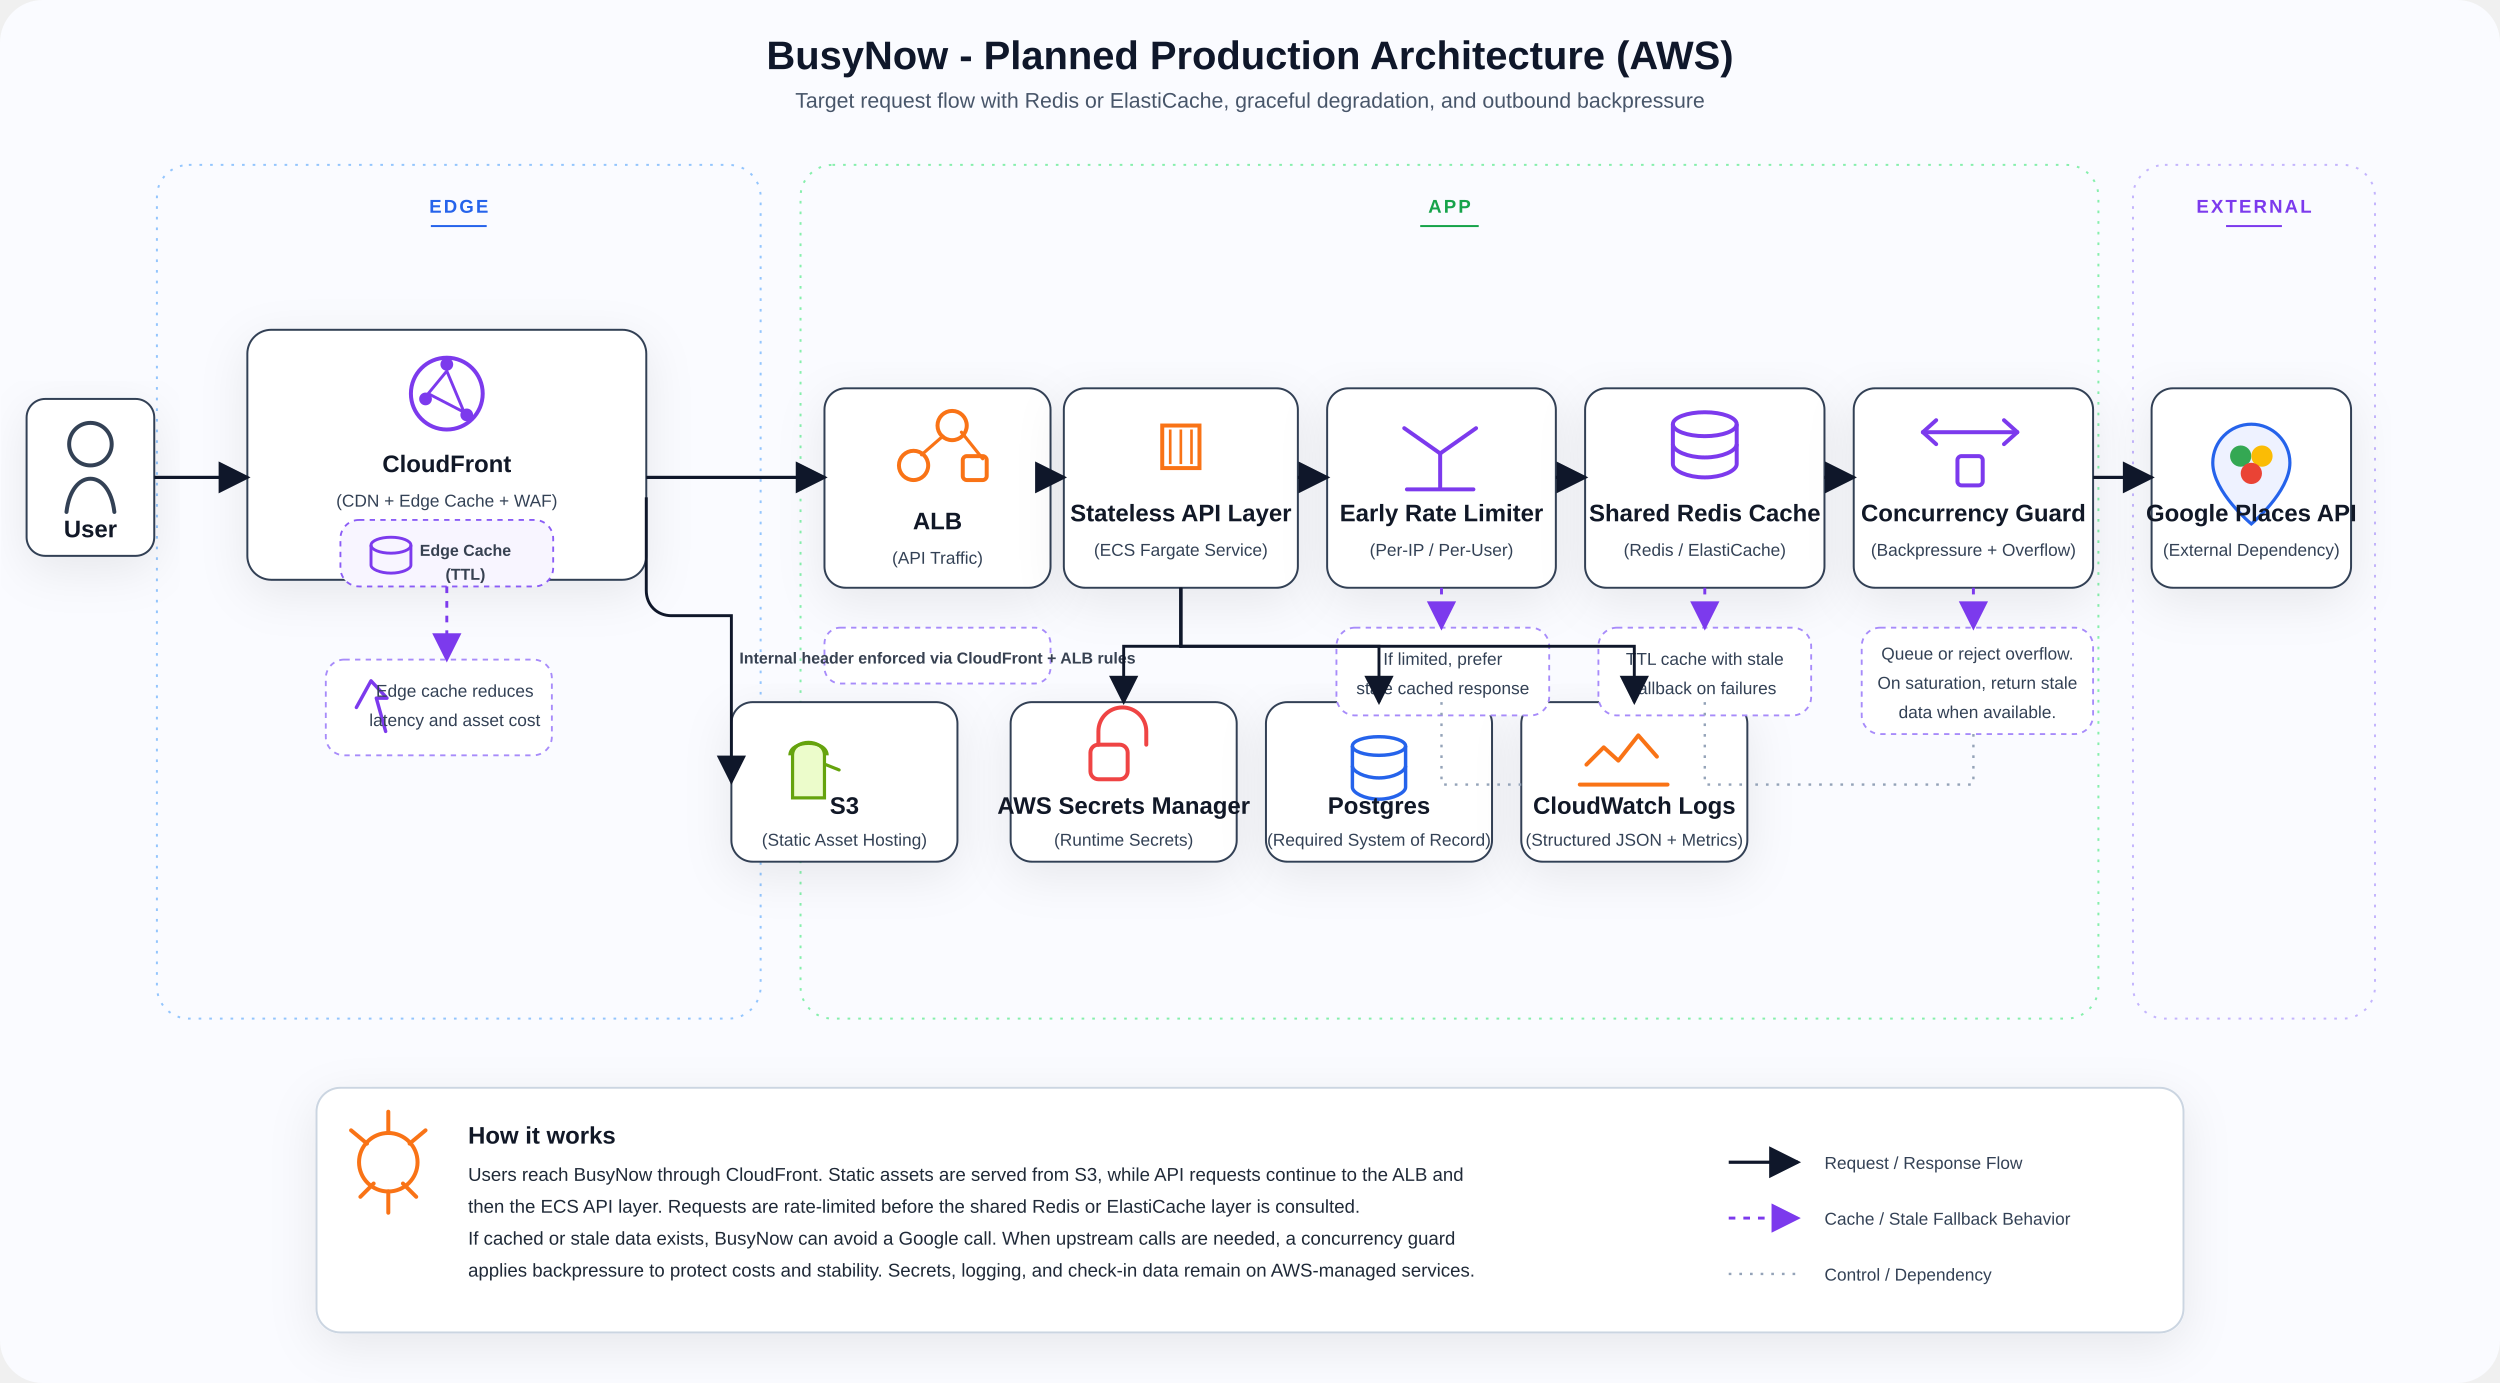
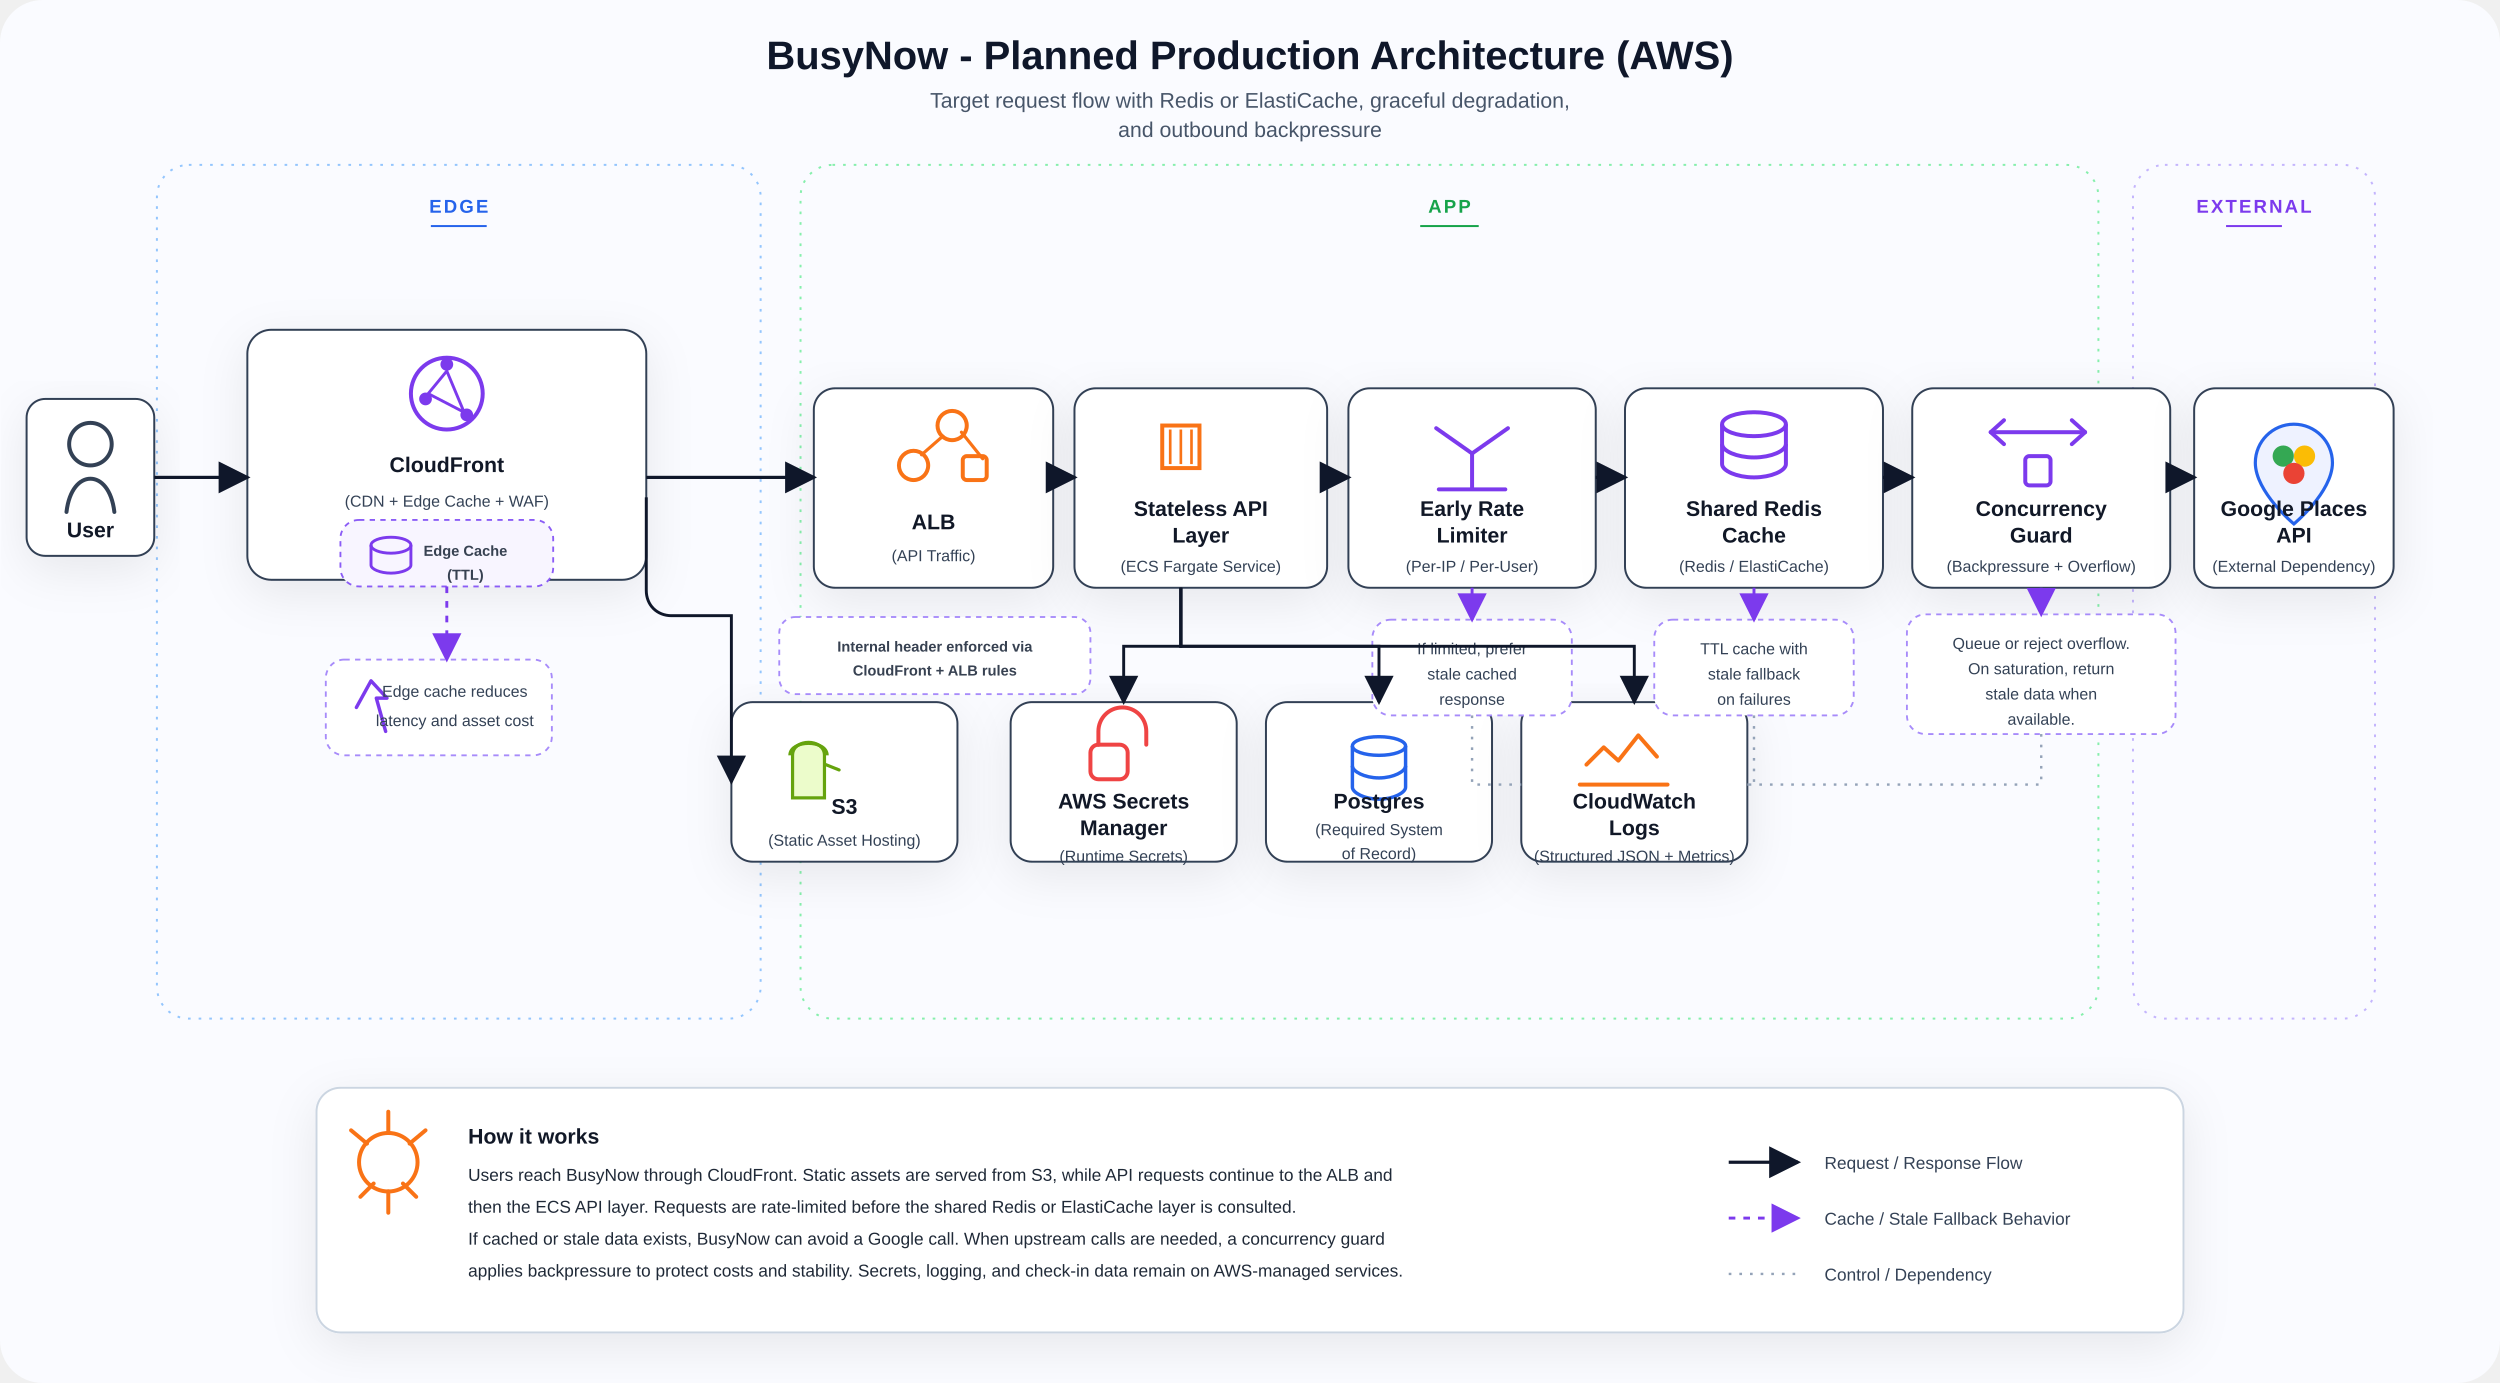
<svg xmlns="http://www.w3.org/2000/svg" width="1880" height="1040" viewBox="0 0 1880 1040" fill="none">
  <defs>
    <filter id="shadow" x="-20%" y="-20%" width="140%" height="160%">
      <feDropShadow dx="0" dy="10" stdDeviation="18" flood-color="#111827" flood-opacity="0.08" />
    </filter>
    <marker id="arrow-dark" viewBox="0 0 12 12" refX="10" refY="6" markerWidth="12" markerHeight="12" orient="auto-start-reverse">
      <path d="M1 1L11 6L1 11V1Z" fill="#0F172A" />
    </marker>
    <marker id="arrow-purple" viewBox="0 0 12 12" refX="10" refY="6" markerWidth="12" markerHeight="12" orient="auto-start-reverse">
      <path d="M1 1L11 6L1 11V1Z" fill="#7C3AED" />
    </marker>
    <style>
      .title { font: 700 30px Arial, Helvetica, sans-serif; fill: #0F172A; }
      .subtitle { font: 400 16px Arial, Helvetica, sans-serif; fill: #475569; }
      .section { font: 700 14px Arial, Helvetica, sans-serif; letter-spacing: 1.6px; }
-       .box-title { font: 700 18px Arial, Helvetica, sans-serif; fill: #111827; }
-       .box-copy { font: 400 13px Arial, Helvetica, sans-serif; fill: #334155; }
-       .small-note { font: 600 12px Arial, Helvetica, sans-serif; fill: #374151; }
+       .box-title { font: 700 16px Arial, Helvetica, sans-serif; fill: #111827; }
+       .box-copy { font: 400 12px Arial, Helvetica, sans-serif; fill: #334155; }
+       .small-note { font: 600 11px Arial, Helvetica, sans-serif; fill: #374151; }
      .legend { font: 500 13px Arial, Helvetica, sans-serif; fill: #334155; }
-       .body { font: 400 14px Arial, Helvetica, sans-serif; fill: #1F2937; }
+       .body { font: 400 13px Arial, Helvetica, sans-serif; fill: #1F2937; }
    </style>
  </defs>
  <rect width="1880" height="1040" rx="32" fill="#FAFBFF" />
  <text x="940" y="52" text-anchor="middle" class="title">BusyNow - Planned Production Architecture (AWS)</text>
-   <text x="940" y="81" text-anchor="middle" class="subtitle">Target request flow with Redis or ElastiCache, graceful degradation, and outbound backpressure</text>
+   <text x="940" y="81" text-anchor="middle" class="subtitle">Target request flow with Redis or ElastiCache, graceful degradation,</text>
+   <text x="940" y="103" text-anchor="middle" class="subtitle">and outbound backpressure</text>
  <rect x="118" y="124" width="454" height="642" rx="24" stroke="#93C5FD" stroke-width="1.5" stroke-dasharray="2 6" />
  <rect x="602" y="124" width="976" height="642" rx="24" stroke="#86EFAC" stroke-width="1.5" stroke-dasharray="2 6" />
  <rect x="1604" y="124" width="182" height="642" rx="24" stroke="#C4B5FD" stroke-width="1.5" stroke-dasharray="2 6" />
  <text x="345" y="160" text-anchor="middle" class="section" fill="#2563EB">EDGE</text>
  <line x1="324" y1="170" x2="366" y2="170" stroke="#2563EB" stroke-width="1.5" />
  <text x="1090" y="160" text-anchor="middle" class="section" fill="#16A34A">APP</text>
  <line x1="1068" y1="170" x2="1112" y2="170" stroke="#16A34A" stroke-width="1.5" />
  <text x="1695" y="160" text-anchor="middle" class="section" fill="#7C3AED">EXTERNAL</text>
  <line x1="1674" y1="170" x2="1716" y2="170" stroke="#7C3AED" stroke-width="1.5" />
  <rect x="20" y="300" width="96" height="118" rx="14" fill="white" stroke="#334155" stroke-width="1.5" filter="url(#shadow)" />
  <circle cx="68" cy="334" r="16" stroke="#334155" stroke-width="3" />
  <path d="M50 385C52 368 60 360 68 360C76 360 84 368 86 385" stroke="#334155" stroke-width="3" stroke-linecap="round" />
  <text x="68" y="404" text-anchor="middle" class="box-title" font-size="14">User</text>
  <rect x="186" y="248" width="300" height="188" rx="18" fill="white" stroke="#334155" stroke-width="1.5" filter="url(#shadow)" />
  <circle cx="336" cy="296" r="27" stroke="#7C3AED" stroke-width="3" />
  <circle cx="336" cy="274" r="4.8" fill="#7C3AED" />
  <circle cx="320" cy="300" r="4.8" fill="#7C3AED" />
  <circle cx="351" cy="312" r="4.8" fill="#7C3AED" />
  <path d="M336 279L322 296M336 279L349 310M322 296L349 310" stroke="#7C3AED" stroke-width="2.2" stroke-linecap="round" />
  <text x="336" y="355" text-anchor="middle" class="box-title">CloudFront</text>
  <text x="336" y="381" text-anchor="middle" class="box-copy">(CDN + Edge Cache + WAF)</text>
  <rect x="256" y="391" width="160" height="50" rx="14" fill="#F8F5FF" stroke="#8B5CF6" stroke-width="1.4" stroke-dasharray="4 4" />
  <ellipse cx="294" cy="410" rx="15" ry="6" stroke="#7C3AED" stroke-width="2.2" />
  <path d="M279 410V425C279 428 286 431 294 431C302 431 309 428 309 425V410" stroke="#7C3AED" stroke-width="2.2" />
  <text x="350" y="418" text-anchor="middle" class="small-note">Edge Cache</text>
  <text x="350" y="436" text-anchor="middle" class="small-note">(TTL)</text>
  <rect x="245" y="496" width="170" height="72" rx="14" fill="white" stroke="#A78BFA" stroke-width="1.4" stroke-dasharray="4 4" />
  <path d="M268 532L279 512L291 525H283L290 550" stroke="#7C3AED" stroke-width="2.6" stroke-linecap="round" stroke-linejoin="round" />
  <text x="342" y="524" text-anchor="middle" class="box-copy" font-weight="600">Edge cache reduces</text>
  <text x="342" y="546" text-anchor="middle" class="box-copy" font-weight="600">latency and asset cost</text>
  <rect x="550" y="528" width="170" height="120" rx="16" fill="white" stroke="#334155" stroke-width="1.5" filter="url(#shadow)" />
  <path d="M596 568C596 555 620 555 620 568V600H596V568Z" stroke="#65A30D" stroke-width="2.4" fill="#ECFCCB" />
  <path d="M594 568C594 556 622 556 622 568" stroke="#65A30D" stroke-width="2.4" />
  <path d="M621 575L631 579" stroke="#65A30D" stroke-width="2.4" stroke-linecap="round" />
  <text x="635" y="612" text-anchor="middle" class="box-title">S3</text>
  <text x="635" y="636" text-anchor="middle" class="box-copy">(Static Asset Hosting)</text>
-   <rect x="620" y="292" width="170" height="150" rx="16" fill="white" stroke="#334155" stroke-width="1.5" filter="url(#shadow)" />
+   <rect x="612" y="292" width="180" height="150" rx="16" fill="white" stroke="#334155" stroke-width="1.5" filter="url(#shadow)" />
  <circle cx="716" cy="320" r="11" stroke="#F97316" stroke-width="3" />
  <circle cx="687" cy="350" r="11" stroke="#F97316" stroke-width="3" />
  <rect x="724" y="343" width="18" height="18" rx="3" stroke="#F97316" stroke-width="3" />
  <path d="M709 328L693 342M723 325L739 345" stroke="#F97316" stroke-width="2.4" stroke-linecap="round" />
-   <text x="705" y="398" text-anchor="middle" class="box-title">ALB</text>
-   <text x="705" y="424" text-anchor="middle" class="box-copy">(API Traffic)</text>
-   <rect x="800" y="292" width="176" height="150" rx="16" fill="white" stroke="#334155" stroke-width="1.5" filter="url(#shadow)" />
+   <text x="702" y="398" text-anchor="middle" class="box-title">ALB</text>
+   <text x="702" y="422" text-anchor="middle" class="box-copy">(API Traffic)</text>
+   <rect x="808" y="292" width="190" height="150" rx="16" fill="white" stroke="#334155" stroke-width="1.5" filter="url(#shadow)" />
  <rect x="874" y="320" width="28" height="32" stroke="#F97316" stroke-width="3" />
  <line x1="880" y1="323" x2="880" y2="349" stroke="#F97316" stroke-width="2" />
  <line x1="888" y1="323" x2="888" y2="349" stroke="#F97316" stroke-width="2" />
  <line x1="896" y1="323" x2="896" y2="349" stroke="#F97316" stroke-width="2" />
-   <text x="888" y="392" text-anchor="middle" class="box-title">Stateless API Layer</text>
-   <text x="888" y="418" text-anchor="middle" class="box-copy">(ECS Fargate Service)</text>
-   <rect x="998" y="292" width="172" height="150" rx="16" fill="white" stroke="#334155" stroke-width="1.5" filter="url(#shadow)" />
-   <path d="M1056 322L1083 341L1110 322" stroke="#7C3AED" stroke-width="3" stroke-linecap="round" stroke-linejoin="round" />
-   <path d="M1083 341V367" stroke="#7C3AED" stroke-width="3" stroke-linecap="round" />
-   <path d="M1058 368H1108" stroke="#7C3AED" stroke-width="3" stroke-linecap="round" />
-   <text x="1084" y="392" text-anchor="middle" class="box-title">Early Rate Limiter</text>
-   <text x="1084" y="418" text-anchor="middle" class="box-copy">(Per-IP / Per-User)</text>
-   <rect x="1192" y="292" width="180" height="150" rx="16" fill="white" stroke="#334155" stroke-width="1.5" filter="url(#shadow)" />
-   <ellipse cx="1282" cy="319" rx="24" ry="9" stroke="#7C3AED" stroke-width="3" />
-   <path d="M1258 319V349C1258 354 1269 359 1282 359C1295 359 1306 354 1306 349V319" stroke="#7C3AED" stroke-width="3" />
-   <path d="M1258 334C1258 339 1269 344 1282 344C1295 344 1306 339 1306 334" stroke="#7C3AED" stroke-width="3" />
-   <text x="1282" y="392" text-anchor="middle" class="box-title">Shared Redis Cache</text>
-   <text x="1282" y="418" text-anchor="middle" class="box-copy">(Redis / ElastiCache)</text>
-   <rect x="1394" y="292" width="180" height="150" rx="16" fill="white" stroke="#334155" stroke-width="1.5" filter="url(#shadow)" />
-   <path d="M1446 325H1517" stroke="#7C3AED" stroke-width="3" stroke-linecap="round" />
-   <path d="M1456 316L1446 325L1456 334" stroke="#7C3AED" stroke-width="3" stroke-linecap="round" stroke-linejoin="round" />
-   <path d="M1507 316L1517 325L1507 334" stroke="#7C3AED" stroke-width="3" stroke-linecap="round" stroke-linejoin="round" />
-   <rect x="1472" y="343" width="19" height="22" rx="3" stroke="#7C3AED" stroke-width="3" />
-   <text x="1484" y="392" text-anchor="middle" class="box-title">Concurrency Guard</text>
-   <text x="1484" y="418" text-anchor="middle" class="box-copy">(Backpressure + Overflow)</text>
-   <rect x="1618" y="292" width="150" height="150" rx="16" fill="white" stroke="#334155" stroke-width="1.5" filter="url(#shadow)" />
-   <path d="M1693 319C1709 319 1722 332 1722 348C1722 370 1693 394 1693 394C1693 394 1664 370 1664 348C1664 332 1677 319 1693 319Z" fill="#EEF2FF" stroke="#2563EB" stroke-width="2.4" />
-   <circle cx="1685" cy="343" r="8" fill="#34A853" />
-   <circle cx="1701" cy="343" r="8" fill="#FBBC05" />
-   <circle cx="1693" cy="356" r="8" fill="#EA4335" />
-   <text x="1693" y="392" text-anchor="middle" class="box-title">Google Places API</text>
-   <text x="1693" y="418" text-anchor="middle" class="box-copy">(External Dependency)</text>
+   <text x="903" y="388" text-anchor="middle" class="box-title">Stateless API</text>
+   <text x="903" y="408" text-anchor="middle" class="box-title">Layer</text>
+   <text x="903" y="430" text-anchor="middle" class="box-copy">(ECS Fargate Service)</text>
+   <rect x="1014" y="292" width="186" height="150" rx="16" fill="white" stroke="#334155" stroke-width="1.5" filter="url(#shadow)" />
+   <path d="M1080 322L1107 341L1134 322" stroke="#7C3AED" stroke-width="3" stroke-linecap="round" stroke-linejoin="round" />
+   <path d="M1107 341V367" stroke="#7C3AED" stroke-width="3" stroke-linecap="round" />
+   <path d="M1082 368H1132" stroke="#7C3AED" stroke-width="3" stroke-linecap="round" />
+   <text x="1107" y="388" text-anchor="middle" class="box-title">Early Rate</text>
+   <text x="1107" y="408" text-anchor="middle" class="box-title">Limiter</text>
+   <text x="1107" y="430" text-anchor="middle" class="box-copy">(Per-IP / Per-User)</text>
+   <rect x="1222" y="292" width="194" height="150" rx="16" fill="white" stroke="#334155" stroke-width="1.5" filter="url(#shadow)" />
+   <ellipse cx="1319" cy="319" rx="24" ry="9" stroke="#7C3AED" stroke-width="3" />
+   <path d="M1295 319V349C1295 354 1306 359 1319 359C1332 359 1343 354 1343 349V319" stroke="#7C3AED" stroke-width="3" />
+   <path d="M1295 334C1295 339 1306 344 1319 344C1332 344 1343 339 1343 334" stroke="#7C3AED" stroke-width="3" />
+   <text x="1319" y="388" text-anchor="middle" class="box-title">Shared Redis</text>
+   <text x="1319" y="408" text-anchor="middle" class="box-title">Cache</text>
+   <text x="1319" y="430" text-anchor="middle" class="box-copy">(Redis / ElastiCache)</text>
+   <rect x="1438" y="292" width="194" height="150" rx="16" fill="white" stroke="#334155" stroke-width="1.5" filter="url(#shadow)" />
+   <path d="M1497 325H1568" stroke="#7C3AED" stroke-width="3" stroke-linecap="round" />
+   <path d="M1507 316L1497 325L1507 334" stroke="#7C3AED" stroke-width="3" stroke-linecap="round" stroke-linejoin="round" />
+   <path d="M1558 316L1568 325L1558 334" stroke="#7C3AED" stroke-width="3" stroke-linecap="round" stroke-linejoin="round" />
+   <rect x="1523" y="343" width="19" height="22" rx="3" stroke="#7C3AED" stroke-width="3" />
+   <text x="1535" y="388" text-anchor="middle" class="box-title">Concurrency</text>
+   <text x="1535" y="408" text-anchor="middle" class="box-title">Guard</text>
+   <text x="1535" y="430" text-anchor="middle" class="box-copy">(Backpressure + Overflow)</text>
+   <rect x="1650" y="292" width="150" height="150" rx="16" fill="white" stroke="#334155" stroke-width="1.5" filter="url(#shadow)" />
+   <path d="M1725 319C1741 319 1754 332 1754 348C1754 370 1725 394 1725 394C1725 394 1696 370 1696 348C1696 332 1709 319 1725 319Z" fill="#EEF2FF" stroke="#2563EB" stroke-width="2.4" />
+   <circle cx="1717" cy="343" r="8" fill="#34A853" />
+   <circle cx="1733" cy="343" r="8" fill="#FBBC05" />
+   <circle cx="1725" cy="356" r="8" fill="#EA4335" />
+   <text x="1725" y="388" text-anchor="middle" class="box-title">Google Places</text>
+   <text x="1725" y="408" text-anchor="middle" class="box-title">API</text>
+   <text x="1725" y="430" text-anchor="middle" class="box-copy">(External Dependency)</text>
  <rect x="760" y="528" width="170" height="120" rx="16" fill="white" stroke="#334155" stroke-width="1.5" filter="url(#shadow)" />
  <rect x="820" y="560" width="28" height="26" rx="6" stroke="#EF4444" stroke-width="3" />
  <path d="M826 560V550C826 540 834 532 844 532C854 532 862 540 862 550V560" stroke="#EF4444" stroke-width="3" stroke-linecap="round" />
-   <text x="845" y="612" text-anchor="middle" class="box-title">AWS Secrets Manager</text>
-   <text x="845" y="636" text-anchor="middle" class="box-copy">(Runtime Secrets)</text>
+   <text x="845" y="608" text-anchor="middle" class="box-title">AWS Secrets</text>
+   <text x="845" y="628" text-anchor="middle" class="box-title">Manager</text>
+   <text x="845" y="648" text-anchor="middle" class="box-copy">(Runtime Secrets)</text>
  <rect x="952" y="528" width="170" height="120" rx="16" fill="white" stroke="#334155" stroke-width="1.5" filter="url(#shadow)" />
  <ellipse cx="1037" cy="561" rx="20" ry="7" stroke="#2563EB" stroke-width="2.6" />
  <path d="M1017 561V592C1017 596 1026 601 1037 601C1048 601 1057 596 1057 592V561" stroke="#2563EB" stroke-width="2.6" />
  <path d="M1017 576C1017 580 1026 585 1037 585C1048 585 1057 580 1057 576" stroke="#2563EB" stroke-width="2.6" />
-   <text x="1037" y="612" text-anchor="middle" class="box-title">Postgres</text>
-   <text x="1037" y="636" text-anchor="middle" class="box-copy">(Required System of Record)</text>
+   <text x="1037" y="608" text-anchor="middle" class="box-title">Postgres</text>
+   <text x="1037" y="628" text-anchor="middle" class="box-copy">(Required System</text>
+   <text x="1037" y="646" text-anchor="middle" class="box-copy">of Record)</text>
  <rect x="1144" y="528" width="170" height="120" rx="16" fill="white" stroke="#334155" stroke-width="1.5" filter="url(#shadow)" />
  <path d="M1193 575L1206 562L1217 572L1232 553L1246 569" stroke="#F97316" stroke-width="3" stroke-linecap="round" stroke-linejoin="round" />
  <line x1="1188" y1="590" x2="1254" y2="590" stroke="#F97316" stroke-width="3" stroke-linecap="round" />
-   <text x="1229" y="612" text-anchor="middle" class="box-title">CloudWatch Logs</text>
-   <text x="1229" y="636" text-anchor="middle" class="box-copy">(Structured JSON + Metrics)</text>
-   <rect x="620" y="472" width="170" height="42" rx="12" fill="white" stroke="#A78BFA" stroke-width="1.4" stroke-dasharray="4 4" />
-   <text x="705" y="499" text-anchor="middle" class="small-note">Internal header enforced via CloudFront + ALB rules</text>
-   <rect x="1005" y="472" width="160" height="66" rx="14" fill="white" stroke="#A78BFA" stroke-width="1.4" stroke-dasharray="4 4" />
-   <text x="1085" y="500" text-anchor="middle" class="box-copy" font-weight="600">If limited, prefer</text>
-   <text x="1085" y="522" text-anchor="middle" class="box-copy" font-weight="600">stale cached response</text>
-   <rect x="1202" y="472" width="160" height="66" rx="14" fill="white" stroke="#A78BFA" stroke-width="1.4" stroke-dasharray="4 4" />
-   <text x="1282" y="500" text-anchor="middle" class="box-copy" font-weight="600">TTL cache with stale</text>
-   <text x="1282" y="522" text-anchor="middle" class="box-copy" font-weight="600">fallback on failures</text>
-   <rect x="1400" y="472" width="174" height="80" rx="14" fill="white" stroke="#A78BFA" stroke-width="1.4" stroke-dasharray="4 4" />
-   <text x="1487" y="496" text-anchor="middle" class="box-copy" font-weight="600">Queue or reject overflow.</text>
-   <text x="1487" y="518" text-anchor="middle" class="box-copy" font-weight="600">On saturation, return stale</text>
-   <text x="1487" y="540" text-anchor="middle" class="box-copy" font-weight="600">data when available.</text>
+   <text x="1229" y="608" text-anchor="middle" class="box-title">CloudWatch</text>
+   <text x="1229" y="628" text-anchor="middle" class="box-title">Logs</text>
+   <text x="1229" y="648" text-anchor="middle" class="box-copy">(Structured JSON + Metrics)</text>
+   <rect x="586" y="464" width="234" height="58" rx="12" fill="white" stroke="#A78BFA" stroke-width="1.4" stroke-dasharray="4 4" />
+   <text x="703" y="490" text-anchor="middle" class="small-note">Internal header enforced via</text>
+   <text x="703" y="508" text-anchor="middle" class="small-note">CloudFront + ALB rules</text>
+   <rect x="1032" y="466" width="150" height="72" rx="14" fill="white" stroke="#A78BFA" stroke-width="1.4" stroke-dasharray="4 4" />
+   <text x="1107" y="492" text-anchor="middle" class="box-copy" font-weight="600">If limited, prefer</text>
+   <text x="1107" y="511" text-anchor="middle" class="box-copy" font-weight="600">stale cached</text>
+   <text x="1107" y="530" text-anchor="middle" class="box-copy" font-weight="600">response</text>
+   <rect x="1244" y="466" width="150" height="72" rx="14" fill="white" stroke="#A78BFA" stroke-width="1.4" stroke-dasharray="4 4" />
+   <text x="1319" y="492" text-anchor="middle" class="box-copy" font-weight="600">TTL cache with</text>
+   <text x="1319" y="511" text-anchor="middle" class="box-copy" font-weight="600">stale fallback</text>
+   <text x="1319" y="530" text-anchor="middle" class="box-copy" font-weight="600">on failures</text>
+   <rect x="1434" y="462" width="202" height="90" rx="14" fill="white" stroke="#A78BFA" stroke-width="1.4" stroke-dasharray="4 4" />
+   <text x="1535" y="488" text-anchor="middle" class="box-copy" font-weight="600">Queue or reject overflow.</text>
+   <text x="1535" y="507" text-anchor="middle" class="box-copy" font-weight="600">On saturation, return</text>
+   <text x="1535" y="526" text-anchor="middle" class="box-copy" font-weight="600">stale data when</text>
+   <text x="1535" y="545" text-anchor="middle" class="box-copy" font-weight="600">available.</text>
  <path d="M116 359H186" stroke="#0F172A" stroke-width="2.4" marker-end="url(#arrow-dark)" />
-   <path d="M486 359H620" stroke="#0F172A" stroke-width="2.4" marker-end="url(#arrow-dark)" />
-   <path d="M790 359H800" stroke="#0F172A" stroke-width="2.4" marker-end="url(#arrow-dark)" />
-   <path d="M976 359H998" stroke="#0F172A" stroke-width="2.4" marker-end="url(#arrow-dark)" />
-   <path d="M1170 359H1192" stroke="#0F172A" stroke-width="2.4" marker-end="url(#arrow-dark)" />
-   <path d="M1372 359H1394" stroke="#0F172A" stroke-width="2.4" marker-end="url(#arrow-dark)" />
-   <path d="M1574 359H1618" stroke="#0F172A" stroke-width="2.4" marker-end="url(#arrow-dark)" />
+   <path d="M486 359H612" stroke="#0F172A" stroke-width="2.4" marker-end="url(#arrow-dark)" />
+   <path d="M792 359H808" stroke="#0F172A" stroke-width="2.4" marker-end="url(#arrow-dark)" />
+   <path d="M998 359H1014" stroke="#0F172A" stroke-width="2.4" marker-end="url(#arrow-dark)" />
+   <path d="M1200 359H1222" stroke="#0F172A" stroke-width="2.4" marker-end="url(#arrow-dark)" />
+   <path d="M1416 359H1438" stroke="#0F172A" stroke-width="2.4" marker-end="url(#arrow-dark)" />
+   <path d="M1632 359H1650" stroke="#0F172A" stroke-width="2.4" marker-end="url(#arrow-dark)" />
  <path d="M486 374V444C486 455 494 463 505 463H550V588" stroke="#0F172A" stroke-width="2.2" marker-end="url(#arrow-dark)" />
  <path d="M888 442V486H845V528" stroke="#0F172A" stroke-width="2.2" marker-end="url(#arrow-dark)" />
  <path d="M888 442V486H1037V528" stroke="#0F172A" stroke-width="2.2" marker-end="url(#arrow-dark)" />
  <path d="M888 442V486H1229V528" stroke="#0F172A" stroke-width="2.2" marker-end="url(#arrow-dark)" />
  <path d="M336 441V496" stroke="#7C3AED" stroke-width="2.2" stroke-dasharray="5 6" marker-end="url(#arrow-purple)" />
-   <path d="M1084 442V472" stroke="#7C3AED" stroke-width="2.2" stroke-dasharray="5 6" marker-end="url(#arrow-purple)" />
-   <path d="M1282 442V472" stroke="#7C3AED" stroke-width="2.2" stroke-dasharray="5 6" marker-end="url(#arrow-purple)" />
-   <path d="M1484 442V472" stroke="#7C3AED" stroke-width="2.2" stroke-dasharray="5 6" marker-end="url(#arrow-purple)" />
-   <path d="M1084 528V590H1144" stroke="#94A3B8" stroke-width="1.8" stroke-dasharray="2 6" />
-   <path d="M1282 528V590H1314" stroke="#94A3B8" stroke-width="1.8" stroke-dasharray="2 6" />
-   <path d="M1484 552V590H1314" stroke="#94A3B8" stroke-width="1.8" stroke-dasharray="2 6" />
+   <path d="M1107 442V466" stroke="#7C3AED" stroke-width="2.2" stroke-dasharray="5 6" marker-end="url(#arrow-purple)" />
+   <path d="M1319 442V466" stroke="#7C3AED" stroke-width="2.2" stroke-dasharray="5 6" marker-end="url(#arrow-purple)" />
+   <path d="M1535 442V462" stroke="#7C3AED" stroke-width="2.2" stroke-dasharray="5 6" marker-end="url(#arrow-purple)" />
+   <path d="M1107 538V590H1144" stroke="#94A3B8" stroke-width="1.8" stroke-dasharray="2 6" />
+   <path d="M1319 538V590H1314" stroke="#94A3B8" stroke-width="1.8" stroke-dasharray="2 6" />
+   <path d="M1535 552V590H1314" stroke="#94A3B8" stroke-width="1.8" stroke-dasharray="2 6" />
  <rect x="238" y="818" width="1404" height="184" rx="18" fill="white" stroke="#CBD5E1" stroke-width="1.5" filter="url(#shadow)" />
  <circle cx="292" cy="874" r="22" stroke="#F97316" stroke-width="3" />
  <line x1="292" y1="852" x2="292" y2="836" stroke="#F97316" stroke-width="3" stroke-linecap="round" />
  <line x1="292" y1="896" x2="292" y2="912" stroke="#F97316" stroke-width="3" stroke-linecap="round" />
  <line x1="276" y1="860" x2="264" y2="850" stroke="#F97316" stroke-width="3" stroke-linecap="round" />
  <line x1="308" y1="860" x2="320" y2="850" stroke="#F97316" stroke-width="3" stroke-linecap="round" />
  <line x1="281" y1="890" x2="271" y2="900" stroke="#F97316" stroke-width="3" stroke-linecap="round" />
  <line x1="303" y1="890" x2="313" y2="900" stroke="#F97316" stroke-width="3" stroke-linecap="round" />
  <text x="352" y="860" class="box-title">How it works</text>
  <text x="352" y="888" class="body">Users reach BusyNow through CloudFront. Static assets are served from S3, while API requests continue to the ALB and</text>
  <text x="352" y="912" class="body">then the ECS API layer. Requests are rate-limited before the shared Redis or ElastiCache layer is consulted.</text>
  <text x="352" y="936" class="body">If cached or stale data exists, BusyNow can avoid a Google call. When upstream calls are needed, a concurrency guard</text>
  <text x="352" y="960" class="body">applies backpressure to protect costs and stability. Secrets, logging, and check-in data remain on AWS-managed services.</text>
  <line x1="1300" y1="874" x2="1352" y2="874" stroke="#0F172A" stroke-width="2.4" marker-end="url(#arrow-dark)" />
  <text x="1372" y="879" class="legend">Request / Response Flow</text>
  <line x1="1300" y1="916" x2="1352" y2="916" stroke="#7C3AED" stroke-width="2.2" stroke-dasharray="5 6" marker-end="url(#arrow-purple)" />
  <text x="1372" y="921" class="legend">Cache / Stale Fallback Behavior</text>
  <line x1="1300" y1="958" x2="1352" y2="958" stroke="#94A3B8" stroke-width="1.8" stroke-dasharray="2 6" />
  <text x="1372" y="963" class="legend">Control / Dependency</text>
</svg>
